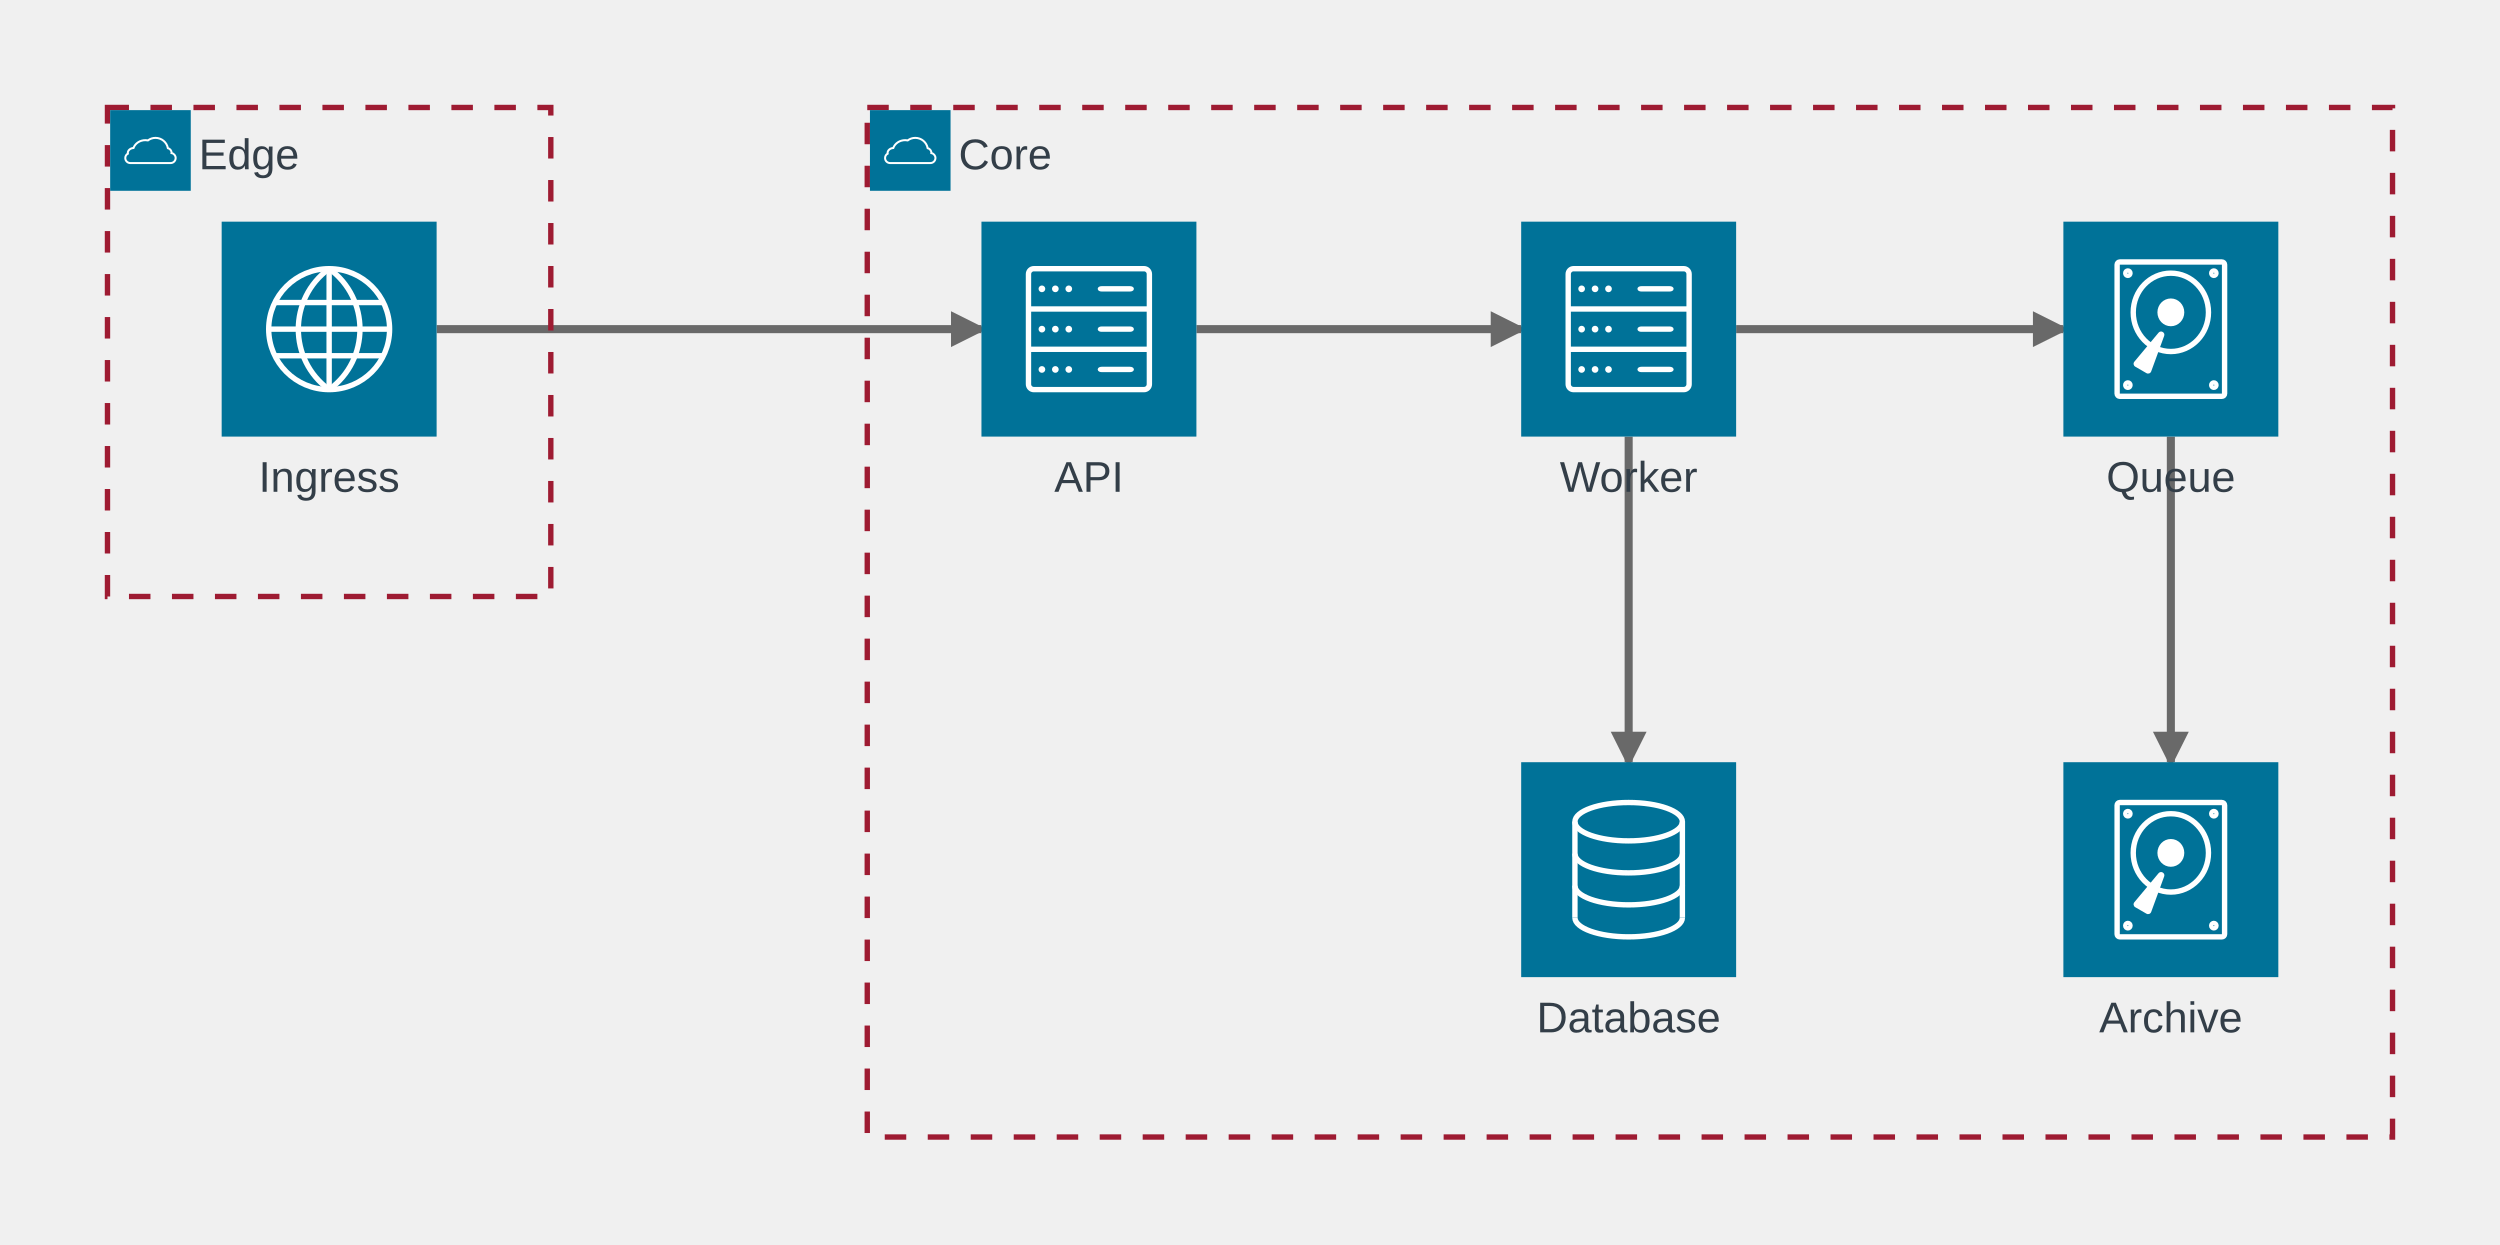
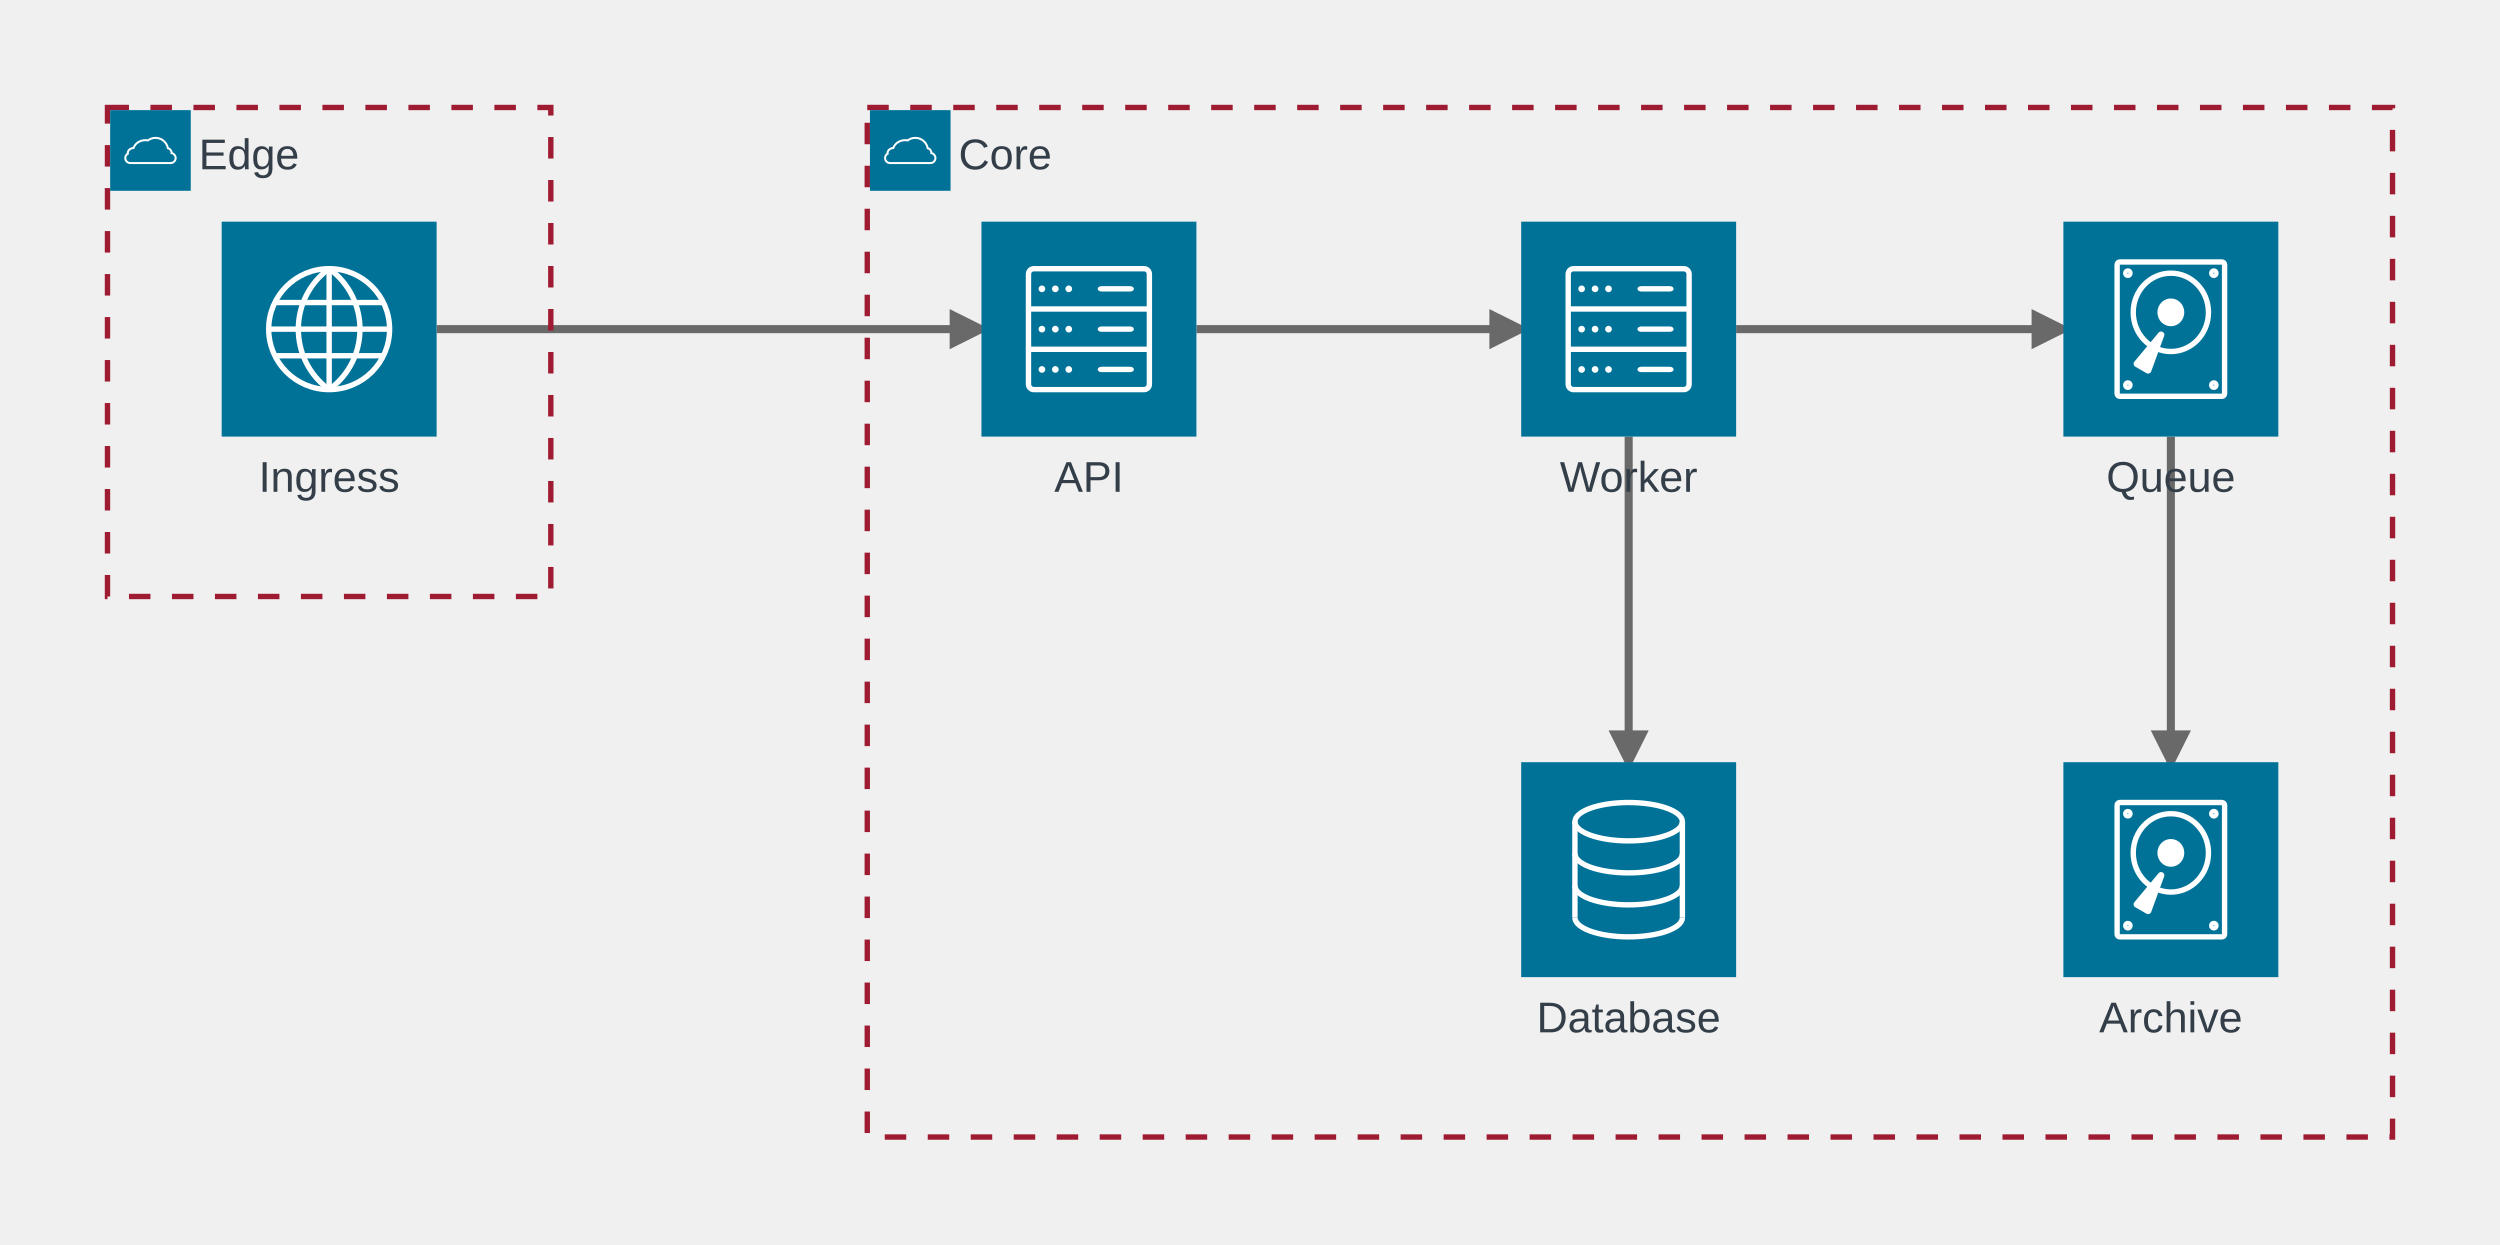
- <svg xmlns="http://www.w3.org/2000/svg" id="my-svg" width="100%" style="max-width: 930.441px; background-color:white;" viewBox="-425.22 -166.088 930.441 463.176" role="graphics-document document" aria-roledescription="architecture" aria-describedby="chart-desc-my-svg" aria-labelledby="chart-title-my-svg" data-colorset="colorset2" data-palette-normalization="{&quot;#087ebf&quot;: &quot;#007298&quot;, &quot;#b9b9b9&quot;: &quot;#b5b5b5&quot;}" data-category-presentation="solid-first">
+ <svg xmlns="http://www.w3.org/2000/svg" id="my-svg" width="100%" style="max-width: 930.441px; background-color:white;" viewBox="-425.22 -166.088 930.441 463.176" role="graphics-document document" aria-roledescription="architecture" aria-describedby="chart-desc-my-svg" aria-labelledby="chart-title-my-svg" data-colorset="colorset2" data-palette-normalization="{&quot;#087ebf&quot;: &quot;#007298&quot;, &quot;#b9b9b9&quot;: &quot;#b5b5b5&quot;}" data-category-presentation="solid-first" data-arrow-contrast="native-resting-3to1">
  <style>#my-svg{font-family:"trebuchet ms",verdana,arial,sans-serif;font-size:16px;fill:#333e48;}@keyframes edge-animation-frame{from{stroke-dashoffset:0;}}@keyframes dash{to{stroke-dashoffset:0;}}#my-svg .edge-animation-slow{stroke-dasharray:9,5!important;stroke-dashoffset:900;animation:dash 50s linear infinite;stroke-linecap:round;}#my-svg .edge-animation-fast{stroke-dasharray:9,5!important;stroke-dashoffset:900;animation:dash 20s linear infinite;stroke-linecap:round;}#my-svg .error-icon{fill:#e77204;}#my-svg .error-text{fill:#000000;stroke:#000000;}#my-svg .edge-thickness-normal{stroke-width:1px;}#my-svg .edge-thickness-thick{stroke-width:3.5px;}#my-svg .edge-pattern-solid{stroke-dasharray:0;}#my-svg .edge-thickness-invisible{stroke-width:0;fill:none;}#my-svg .edge-pattern-dashed{stroke-dasharray:3;}#my-svg .edge-pattern-dotted{stroke-dasharray:2;}#my-svg .marker{fill:#696969;stroke:#696969;}#my-svg .marker.cross{stroke:#696969;}#my-svg svg{font-family:"trebuchet ms",verdana,arial,sans-serif;font-size:16px;}#my-svg p{margin:0;}#my-svg .edge{stroke-width:3;stroke:#696969;fill:none;}#my-svg .arrow{fill:#696969;}#my-svg .node-bkg{fill:none;stroke:#9e1b32;stroke-width:2px;stroke-dasharray:8;}#my-svg .node-icon-text{display:flex;align-items:center;}#my-svg .node-icon-text&gt;div{color:#fff;margin:1px;height:fit-content;text-align:center;overflow:hidden;display:-webkit-box;-webkit-box-orient:vertical;}#my-svg .node .neo-node{stroke:#9e1b32;}#my-svg [data-look="neo"].node rect,#my-svg [data-look="neo"].cluster rect,#my-svg [data-look="neo"].node polygon{stroke:url(#my-svg-gradient);filter:drop-shadow( 1px 2px 2px rgba(181,181,181,1));}#my-svg [data-look="neo"].swimlane.cluster rect{filter:none;}#my-svg [data-look="neo"].node path{stroke:url(#my-svg-gradient);stroke-width:1px;}#my-svg [data-look="neo"].node .outer-path{filter:drop-shadow( 1px 2px 2px rgba(181,181,181,1));}#my-svg [data-look="neo"].node .neo-line path{stroke:#9e1b32;filter:none;}#my-svg [data-look="neo"].node circle{stroke:url(#my-svg-gradient);filter:drop-shadow( 1px 2px 2px rgba(181,181,181,1));}#my-svg [data-look="neo"].node circle .state-start{fill:#000000;}#my-svg [data-look="neo"].icon-shape .icon{fill:url(#my-svg-gradient);filter:drop-shadow( 1px 2px 2px rgba(181,181,181,1));}#my-svg [data-look="neo"].icon-shape .icon-neo path{stroke:url(#my-svg-gradient);filter:drop-shadow( 1px 2px 2px rgba(181,181,181,1));}#my-svg :root{--mermaid-font-family:"trebuchet ms",verdana,arial,sans-serif;}</style>
  <g />
  <g class="architecture-edges">
    <g>
-       <path d="M -262.72,-43.588 L -161.333,-43.588 L-59.946,-43.588" class="edge" id="my-svg-L_ingress_api_0" />
-       <polygon points="13.333,6.667 0,13.333 0,0" transform="translate(-71.27921,-50.25483)" class="arrow" />
-     </g>
-     <g>
-       <path d="M 20.054,-43.588 L 80.49,-43.588 L140.927,-43.588" class="edge" id="my-svg-L_api_worker_0" />
-       <polygon points="13.333,6.667 0,13.333 0,0" transform="translate(129.5933,-50.25483)" class="arrow" />
-     </g>
-     <g>
-       <path d="M 180.927,-3.588 L 180.927,57 L180.927,117.588" class="edge" id="my-svg-L_worker_database_0" />
-       <polygon points="0,0 13.333,0 6.667,13.333" transform="translate(174.2599,106.2548)" class="arrow" />
-     </g>
-     <g>
-       <path d="M 220.927,-43.588 L 281.823,-43.588 L342.72,-43.588" class="edge" id="my-svg-L_worker_queue_0" />
-       <polygon points="13.333,6.667 0,13.333 0,0" transform="translate(331.387,-50.25483)" class="arrow" />
-     </g>
-     <g>
-       <path d="M 382.72,-3.588 L 382.72,57 L382.72,117.588" class="edge" id="my-svg-L_queue_archive_0" />
-       <polygon points="0,0 13.333,0 6.667,13.333" transform="translate(376.0537,106.2548)" class="arrow" />
+       <path d="M -262.72,-43.588 L -161.333,-43.588 L-59.946,-43.588" class="edge" id="my-svg-L_ingress_api_0" style="stroke:#696969 !important;stroke-opacity:1 !important;" data-arrow-id="my-svg-L_ingress_api_0" />
+       <polygon points="13.333,6.667 0,13.333 0,0" transform="translate(-71.27921,-50.25483)" class="arrow" style="stroke:#696969 !important;stroke-opacity:1 !important;" data-arrow-id="architecture-arrow-1" />
+     </g>
+     <g>
+       <path d="M 20.054,-43.588 L 80.49,-43.588 L140.927,-43.588" class="edge" id="my-svg-L_api_worker_0" style="stroke:#696969 !important;stroke-opacity:1 !important;" data-arrow-id="my-svg-L_api_worker_0" />
+       <polygon points="13.333,6.667 0,13.333 0,0" transform="translate(129.5933,-50.25483)" class="arrow" style="stroke:#696969 !important;stroke-opacity:1 !important;" data-arrow-id="architecture-arrow-3" />
+     </g>
+     <g>
+       <path d="M 180.927,-3.588 L 180.927,57 L180.927,117.588" class="edge" id="my-svg-L_worker_database_0" style="stroke:#696969 !important;stroke-opacity:1 !important;" data-arrow-id="my-svg-L_worker_database_0" />
+       <polygon points="0,0 13.333,0 6.667,13.333" transform="translate(174.2599,106.2548)" class="arrow" style="stroke:#696969 !important;stroke-opacity:1 !important;" data-arrow-id="architecture-arrow-5" />
+     </g>
+     <g>
+       <path d="M 220.927,-43.588 L 281.823,-43.588 L342.72,-43.588" class="edge" id="my-svg-L_worker_queue_0" style="stroke:#696969 !important;stroke-opacity:1 !important;" data-arrow-id="my-svg-L_worker_queue_0" />
+       <polygon points="13.333,6.667 0,13.333 0,0" transform="translate(331.387,-50.25483)" class="arrow" style="stroke:#696969 !important;stroke-opacity:1 !important;" data-arrow-id="architecture-arrow-7" />
+     </g>
+     <g>
+       <path d="M 382.72,-3.588 L 382.72,57 L382.72,117.588" class="edge" id="my-svg-L_queue_archive_0" style="stroke:#696969 !important;stroke-opacity:1 !important;" data-arrow-id="my-svg-L_queue_archive_0" />
+       <polygon points="0,0 13.333,0 6.667,13.333" transform="translate(376.0537,106.2548)" class="arrow" style="stroke:#696969 !important;stroke-opacity:1 !important;" data-arrow-id="architecture-arrow-9" />
    </g>
  </g>
  <g class="architecture-services">
    <g id="my-svg-service-ingress" class="architecture-service" transform="translate(-342.7204,-83.58817)">
      <g dy="1em" alignment-baseline="middle" dominant-baseline="middle" text-anchor="middle" transform="translate(40, 80)">
        <g>
          <rect class="background" style="stroke:none" />
          <text y="-10.1" style="">
            <tspan class="text-outer-tspan row" x="0" y="-0.1em" dy="1.1em">
              <tspan font-style="normal" class="text-inner-tspan" font-weight="normal">Ingress</tspan>
            </tspan>
          </text>
        </g>
      </g>
      <g>
        <g>
          <svg width="80" height="80" viewBox="0 0 80 80">
            <g>
              <rect width="80" height="80" style="fill:#007298; stroke-width: 0px;" />
              <circle cx="40" cy="40" r="22.5" style="fill:none; stroke:#fff; stroke-miterlimit: 10; stroke-width: 2px;" />
              <line x1="40" y1="17.5" x2="40" y2="62.5" style="fill:none; stroke:#fff; stroke-miterlimit: 10; stroke-width: 2px;" />
              <line x1="17.5" y1="40" x2="62.5" y2="40" style="fill:none; stroke:#fff; stroke-miterlimit: 10; stroke-width: 2px;" />
              <path d="m39.99,17.51c-15.28,11.1-15.28,33.88,0,44.98" style="fill:none; stroke:#fff; stroke-miterlimit: 10; stroke-width: 2px;" />
              <path d="m40.01,17.51c15.28,11.1,15.28,33.88,0,44.98" style="fill:none; stroke:#fff; stroke-miterlimit: 10; stroke-width: 2px;" />
              <line x1="19.75" y1="30.1" x2="60.25" y2="30.1" style="fill:none; stroke:#fff; stroke-miterlimit: 10; stroke-width: 2px;" />
              <line x1="19.75" y1="49.9" x2="60.25" y2="49.9" style="fill:none; stroke:#fff; stroke-miterlimit: 10; stroke-width: 2px;" />
            </g>
          </svg>
        </g>
      </g>
    </g>
    <g id="my-svg-service-api" class="architecture-service" transform="translate(-59.94588,-83.58817)">
      <g dy="1em" alignment-baseline="middle" dominant-baseline="middle" text-anchor="middle" transform="translate(40, 80)">
        <g>
          <rect class="background" style="stroke:none" />
          <text y="-10.1" style="">
            <tspan class="text-outer-tspan row" x="0" y="-0.1em" dy="1.1em">
              <tspan font-style="normal" class="text-inner-tspan" font-weight="normal">API</tspan>
            </tspan>
          </text>
        </g>
      </g>
      <g>
        <g>
          <svg width="80" height="80" viewBox="0 0 80 80">
            <g>
              <rect width="80" height="80" style="fill:#007298; stroke-width: 0px;" />
              <rect x="17.5" y="17.5" width="45" height="45" rx="2" ry="2" style="fill:none; stroke:#fff; stroke-miterlimit: 10; stroke-width: 2px;" />
              <line x1="17.5" y1="32.5" x2="62.5" y2="32.5" style="fill:none; stroke:#fff; stroke-miterlimit: 10; stroke-width: 2px;" />
              <line x1="17.5" y1="47.5" x2="62.5" y2="47.5" style="fill:none; stroke:#fff; stroke-miterlimit: 10; stroke-width: 2px;" />
              <g>
                <path d="m56.25,25c0,.27-.45.5-1,.5h-10.5c-.55,0-1-.23-1-.5s.45-.5,1-.5h10.5c.55,0,1,.23,1,.5Z" style="fill:#fff; stroke-width: 0px;" />
                <path d="m56.25,25c0,.27-.45.5-1,.5h-10.5c-.55,0-1-.23-1-.5s.45-.5,1-.5h10.5c.55,0,1,.23,1,.5Z" style="fill:none; stroke:#fff; stroke-miterlimit: 10;" />
              </g>
              <g>
                <path d="m56.25,40c0,.27-.45.5-1,.5h-10.5c-.55,0-1-.23-1-.5s.45-.5,1-.5h10.5c.55,0,1,.23,1,.5Z" style="fill:#fff; stroke-width: 0px;" />
                <path d="m56.25,40c0,.27-.45.5-1,.5h-10.5c-.55,0-1-.23-1-.5s.45-.5,1-.5h10.5c.55,0,1,.23,1,.5Z" style="fill:none; stroke:#fff; stroke-miterlimit: 10;" />
              </g>
              <g>
                <path d="m56.25,55c0,.27-.45.5-1,.5h-10.5c-.55,0-1-.23-1-.5s.45-.5,1-.5h10.5c.55,0,1,.23,1,.5Z" style="fill:#fff; stroke-width: 0px;" />
                <path d="m56.25,55c0,.27-.45.5-1,.5h-10.5c-.55,0-1-.23-1-.5s.45-.5,1-.5h10.5c.55,0,1,.23,1,.5Z" style="fill:none; stroke:#fff; stroke-miterlimit: 10;" />
              </g>
              <g>
                <circle cx="32.5" cy="25" r=".75" style="fill:#fff; stroke:#fff; stroke-miterlimit: 10;" />
                <circle cx="27.5" cy="25" r=".75" style="fill:#fff; stroke:#fff; stroke-miterlimit: 10;" />
                <circle cx="22.5" cy="25" r=".75" style="fill:#fff; stroke:#fff; stroke-miterlimit: 10;" />
              </g>
              <g>
                <circle cx="32.5" cy="40" r=".75" style="fill:#fff; stroke:#fff; stroke-miterlimit: 10;" />
                <circle cx="27.5" cy="40" r=".75" style="fill:#fff; stroke:#fff; stroke-miterlimit: 10;" />
                <circle cx="22.5" cy="40" r=".75" style="fill:#fff; stroke:#fff; stroke-miterlimit: 10;" />
              </g>
              <g>
                <circle cx="32.5" cy="55" r=".75" style="fill:#fff; stroke:#fff; stroke-miterlimit: 10;" />
                <circle cx="27.5" cy="55" r=".75" style="fill:#fff; stroke:#fff; stroke-miterlimit: 10;" />
                <circle cx="22.5" cy="55" r=".75" style="fill:#fff; stroke:#fff; stroke-miterlimit: 10;" />
              </g>
            </g>
          </svg>
        </g>
      </g>
    </g>
    <g id="my-svg-service-worker" class="architecture-service" transform="translate(140.9266,-83.58817)">
      <g dy="1em" alignment-baseline="middle" dominant-baseline="middle" text-anchor="middle" transform="translate(40, 80)">
        <g>
          <rect class="background" style="stroke:none" />
          <text y="-10.1" style="">
            <tspan class="text-outer-tspan row" x="0" y="-0.1em" dy="1.1em">
              <tspan font-style="normal" class="text-inner-tspan" font-weight="normal">Worker</tspan>
            </tspan>
          </text>
        </g>
      </g>
      <g>
        <g>
          <svg width="80" height="80" viewBox="0 0 80 80">
            <g>
              <rect width="80" height="80" style="fill:#007298; stroke-width: 0px;" />
              <rect x="17.5" y="17.5" width="45" height="45" rx="2" ry="2" style="fill:none; stroke:#fff; stroke-miterlimit: 10; stroke-width: 2px;" />
              <line x1="17.5" y1="32.5" x2="62.5" y2="32.5" style="fill:none; stroke:#fff; stroke-miterlimit: 10; stroke-width: 2px;" />
              <line x1="17.5" y1="47.5" x2="62.5" y2="47.5" style="fill:none; stroke:#fff; stroke-miterlimit: 10; stroke-width: 2px;" />
              <g>
                <path d="m56.25,25c0,.27-.45.5-1,.5h-10.5c-.55,0-1-.23-1-.5s.45-.5,1-.5h10.5c.55,0,1,.23,1,.5Z" style="fill:#fff; stroke-width: 0px;" />
                <path d="m56.25,25c0,.27-.45.5-1,.5h-10.5c-.55,0-1-.23-1-.5s.45-.5,1-.5h10.5c.55,0,1,.23,1,.5Z" style="fill:none; stroke:#fff; stroke-miterlimit: 10;" />
              </g>
              <g>
                <path d="m56.25,40c0,.27-.45.5-1,.5h-10.5c-.55,0-1-.23-1-.5s.45-.5,1-.5h10.5c.55,0,1,.23,1,.5Z" style="fill:#fff; stroke-width: 0px;" />
                <path d="m56.25,40c0,.27-.45.5-1,.5h-10.5c-.55,0-1-.23-1-.5s.45-.5,1-.5h10.5c.55,0,1,.23,1,.5Z" style="fill:none; stroke:#fff; stroke-miterlimit: 10;" />
              </g>
              <g>
                <path d="m56.25,55c0,.27-.45.5-1,.5h-10.5c-.55,0-1-.23-1-.5s.45-.5,1-.5h10.5c.55,0,1,.23,1,.5Z" style="fill:#fff; stroke-width: 0px;" />
                <path d="m56.25,55c0,.27-.45.5-1,.5h-10.5c-.55,0-1-.23-1-.5s.45-.5,1-.5h10.5c.55,0,1,.23,1,.5Z" style="fill:none; stroke:#fff; stroke-miterlimit: 10;" />
              </g>
              <g>
                <circle cx="32.5" cy="25" r=".75" style="fill:#fff; stroke:#fff; stroke-miterlimit: 10;" />
                <circle cx="27.5" cy="25" r=".75" style="fill:#fff; stroke:#fff; stroke-miterlimit: 10;" />
                <circle cx="22.5" cy="25" r=".75" style="fill:#fff; stroke:#fff; stroke-miterlimit: 10;" />
              </g>
              <g>
                <circle cx="32.5" cy="40" r=".75" style="fill:#fff; stroke:#fff; stroke-miterlimit: 10;" />
                <circle cx="27.5" cy="40" r=".75" style="fill:#fff; stroke:#fff; stroke-miterlimit: 10;" />
                <circle cx="22.5" cy="40" r=".75" style="fill:#fff; stroke:#fff; stroke-miterlimit: 10;" />
              </g>
              <g>
                <circle cx="32.5" cy="55" r=".75" style="fill:#fff; stroke:#fff; stroke-miterlimit: 10;" />
                <circle cx="27.5" cy="55" r=".75" style="fill:#fff; stroke:#fff; stroke-miterlimit: 10;" />
                <circle cx="22.5" cy="55" r=".75" style="fill:#fff; stroke:#fff; stroke-miterlimit: 10;" />
              </g>
            </g>
          </svg>
        </g>
      </g>
    </g>
    <g id="my-svg-service-database" class="architecture-service" transform="translate(140.9266,117.5882)">
      <g dy="1em" alignment-baseline="middle" dominant-baseline="middle" text-anchor="middle" transform="translate(40, 80)">
        <g>
          <rect class="background" style="stroke:none" />
          <text y="-10.1" style="">
            <tspan class="text-outer-tspan row" x="0" y="-0.1em" dy="1.1em">
              <tspan font-style="normal" class="text-inner-tspan" font-weight="normal">Database</tspan>
            </tspan>
          </text>
        </g>
      </g>
      <g>
        <g>
          <svg width="80" height="80" viewBox="0 0 80 80">
            <g>
              <rect width="80" height="80" style="fill:#007298; stroke-width: 0px;" />
              <path id="IconifyId1a101c62b8e51b6e40" data-name="4" d="m20,57.86c0,3.94,8.95,7.14,20,7.14s20-3.2,20-7.14" style="fill:none; stroke:#fff; stroke-miterlimit: 10; stroke-width: 2px;" />
              <path id="IconifyId1a101c62b8e51b6e41" data-name="3" d="m20,45.95c0,3.94,8.95,7.14,20,7.14s20-3.2,20-7.14" style="fill:none; stroke:#fff; stroke-miterlimit: 10; stroke-width: 2px;" />
              <path id="IconifyId1a101c62b8e51b6e42" data-name="2" d="m20,34.05c0,3.94,8.95,7.14,20,7.14s20-3.2,20-7.14" style="fill:none; stroke:#fff; stroke-miterlimit: 10; stroke-width: 2px;" />
              <ellipse id="IconifyId1a101c62b8e51b6e43" data-name="1" cx="40" cy="22.14" rx="20" ry="7.14" style="fill:none; stroke:#fff; stroke-miterlimit: 10; stroke-width: 2px;" />
              <line x1="20" y1="57.86" x2="20" y2="22.14" style="fill:none; stroke:#fff; stroke-miterlimit: 10; stroke-width: 2px;" />
              <line x1="60" y1="57.86" x2="60" y2="22.14" style="fill:none; stroke:#fff; stroke-miterlimit: 10; stroke-width: 2px;" />
            </g>
          </svg>
        </g>
      </g>
    </g>
    <g id="my-svg-service-queue" class="architecture-service" transform="translate(342.7204,-83.58817)">
      <g dy="1em" alignment-baseline="middle" dominant-baseline="middle" text-anchor="middle" transform="translate(40, 80)">
        <g>
          <rect class="background" style="stroke:none" />
          <text y="-10.1" style="">
            <tspan class="text-outer-tspan row" x="0" y="-0.1em" dy="1.1em">
              <tspan font-style="normal" class="text-inner-tspan" font-weight="normal">Queue</tspan>
            </tspan>
          </text>
        </g>
      </g>
      <g>
        <g>
          <svg width="80" height="80" viewBox="0 0 80 80">
            <g>
              <rect width="80" height="80" style="fill:#007298; stroke-width: 0px;" />
              <rect x="20" y="15" width="40" height="50" rx="1" ry="1" style="fill:none; stroke:#fff; stroke-miterlimit: 10; stroke-width: 2px;" />
              <ellipse cx="24" cy="19.17" rx=".8" ry=".83" style="fill:none; stroke:#fff; stroke-miterlimit: 10; stroke-width: 2px;" />
              <ellipse cx="56" cy="19.17" rx=".8" ry=".83" style="fill:none; stroke:#fff; stroke-miterlimit: 10; stroke-width: 2px;" />
              <ellipse cx="24" cy="60.83" rx=".8" ry=".83" style="fill:none; stroke:#fff; stroke-miterlimit: 10; stroke-width: 2px;" />
              <ellipse cx="56" cy="60.83" rx=".8" ry=".83" style="fill:none; stroke:#fff; stroke-miterlimit: 10; stroke-width: 2px;" />
              <ellipse cx="40" cy="33.75" rx="14" ry="14.58" style="fill:none; stroke:#fff; stroke-miterlimit: 10; stroke-width: 2px;" />
              <ellipse cx="40" cy="33.75" rx="4" ry="4.17" style="fill:#fff; stroke:#fff; stroke-miterlimit: 10; stroke-width: 2px;" />
              <path d="m37.51,42.52l-4.83,13.22c-.26.71-1.1,1.02-1.76.64l-4.18-2.42c-.66-.38-.81-1.26-.33-1.84l9.01-10.8c.88-1.05,2.56-.08,2.09,1.2Z" style="fill:#fff; stroke-width: 0px;" />
            </g>
          </svg>
        </g>
      </g>
    </g>
    <g id="my-svg-service-archive" class="architecture-service" transform="translate(342.7204,117.5882)">
      <g dy="1em" alignment-baseline="middle" dominant-baseline="middle" text-anchor="middle" transform="translate(40, 80)">
        <g>
          <rect class="background" style="stroke:none" />
          <text y="-10.1" style="">
            <tspan class="text-outer-tspan row" x="0" y="-0.1em" dy="1.1em">
              <tspan font-style="normal" class="text-inner-tspan" font-weight="normal">Archive</tspan>
            </tspan>
          </text>
        </g>
      </g>
      <g>
        <g>
          <svg width="80" height="80" viewBox="0 0 80 80">
            <g>
              <rect width="80" height="80" style="fill:#007298; stroke-width: 0px;" />
              <rect x="20" y="15" width="40" height="50" rx="1" ry="1" style="fill:none; stroke:#fff; stroke-miterlimit: 10; stroke-width: 2px;" />
              <ellipse cx="24" cy="19.17" rx=".8" ry=".83" style="fill:none; stroke:#fff; stroke-miterlimit: 10; stroke-width: 2px;" />
              <ellipse cx="56" cy="19.17" rx=".8" ry=".83" style="fill:none; stroke:#fff; stroke-miterlimit: 10; stroke-width: 2px;" />
              <ellipse cx="24" cy="60.83" rx=".8" ry=".83" style="fill:none; stroke:#fff; stroke-miterlimit: 10; stroke-width: 2px;" />
              <ellipse cx="56" cy="60.83" rx=".8" ry=".83" style="fill:none; stroke:#fff; stroke-miterlimit: 10; stroke-width: 2px;" />
              <ellipse cx="40" cy="33.75" rx="14" ry="14.58" style="fill:none; stroke:#fff; stroke-miterlimit: 10; stroke-width: 2px;" />
              <ellipse cx="40" cy="33.75" rx="4" ry="4.17" style="fill:#fff; stroke:#fff; stroke-miterlimit: 10; stroke-width: 2px;" />
              <path d="m37.51,42.52l-4.83,13.22c-.26.71-1.1,1.02-1.76.64l-4.18-2.42c-.66-.38-.81-1.26-.33-1.84l9.01-10.8c.88-1.05,2.56-.08,2.09,1.2Z" style="fill:#fff; stroke-width: 0px;" />
            </g>
          </svg>
        </g>
      </g>
    </g>
  </g>
  <g class="architecture-groups">
    <rect id="my-svg-group-edge" x="-385.22" y="-126.088" width="165" height="182" class="node-bkg" />
    <g>
      <g transform="translate(-384.2204, -125.0882)">
        <g>
          <svg width="30" height="30" viewBox="0 0 80 80">
            <g>
              <rect width="80" height="80" style="fill:#007298; stroke-width: 0px;" />
              <path d="m65,47.5c0,2.76-2.24,5-5,5H20c-2.76,0-5-2.24-5-5,0-1.87,1.03-3.51,2.56-4.36-.04-.21-.06-.42-.06-.64,0-2.6,2.48-4.74,5.65-4.97,1.65-4.51,6.34-7.76,11.85-7.76.86,0,1.69.08,2.5.23,2.09-1.57,4.69-2.5,7.5-2.5,6.1,0,11.19,4.38,12.28,10.17,2.14.56,3.72,2.51,3.72,4.83,0,.03,0,.07-.01.1,2.29.46,4.01,2.48,4.01,4.9Z" style="fill:none; stroke:#fff; stroke-miterlimit: 10; stroke-width: 2px;" />
            </g>
          </svg>
        </g>
      </g>
      <g dy="1em" alignment-baseline="middle" dominant-baseline="start" text-anchor="start" transform="translate(-351.2204, -119.0882)">
        <g>
          <rect class="background" style="stroke:none" />
          <text y="-10.1" style="">
            <tspan class="text-outer-tspan row" x="0" y="-0.1em" dy="1.1em">
              <tspan font-style="normal" class="text-inner-tspan" font-weight="normal">Edge</tspan>
            </tspan>
          </text>
        </g>
      </g>
    </g>
    <rect id="my-svg-group-core" x="-102.446" y="-126.088" width="567.666" height="383.176" class="node-bkg" />
    <g>
      <g transform="translate(-101.4459, -125.0882)">
        <g>
          <svg width="30" height="30" viewBox="0 0 80 80">
            <g>
              <rect width="80" height="80" style="fill:#007298; stroke-width: 0px;" />
              <path d="m65,47.5c0,2.76-2.24,5-5,5H20c-2.76,0-5-2.24-5-5,0-1.87,1.03-3.51,2.56-4.36-.04-.21-.06-.42-.06-.64,0-2.6,2.48-4.74,5.65-4.97,1.65-4.51,6.34-7.76,11.85-7.76.86,0,1.69.08,2.5.23,2.09-1.57,4.69-2.5,7.5-2.5,6.1,0,11.19,4.38,12.28,10.17,2.14.56,3.72,2.51,3.72,4.83,0,.03,0,.07-.01.1,2.29.46,4.01,2.48,4.01,4.9Z" style="fill:none; stroke:#fff; stroke-miterlimit: 10; stroke-width: 2px;" />
            </g>
          </svg>
        </g>
      </g>
      <g dy="1em" alignment-baseline="middle" dominant-baseline="start" text-anchor="start" transform="translate(-68.44588, -119.0882)">
        <g>
          <rect class="background" style="stroke:none" />
          <text y="-10.1" style="">
            <tspan class="text-outer-tspan row" x="0" y="-0.1em" dy="1.1em">
              <tspan font-style="normal" class="text-inner-tspan" font-weight="normal">Core</tspan>
            </tspan>
          </text>
        </g>
      </g>
    </g>
  </g>
</svg>
